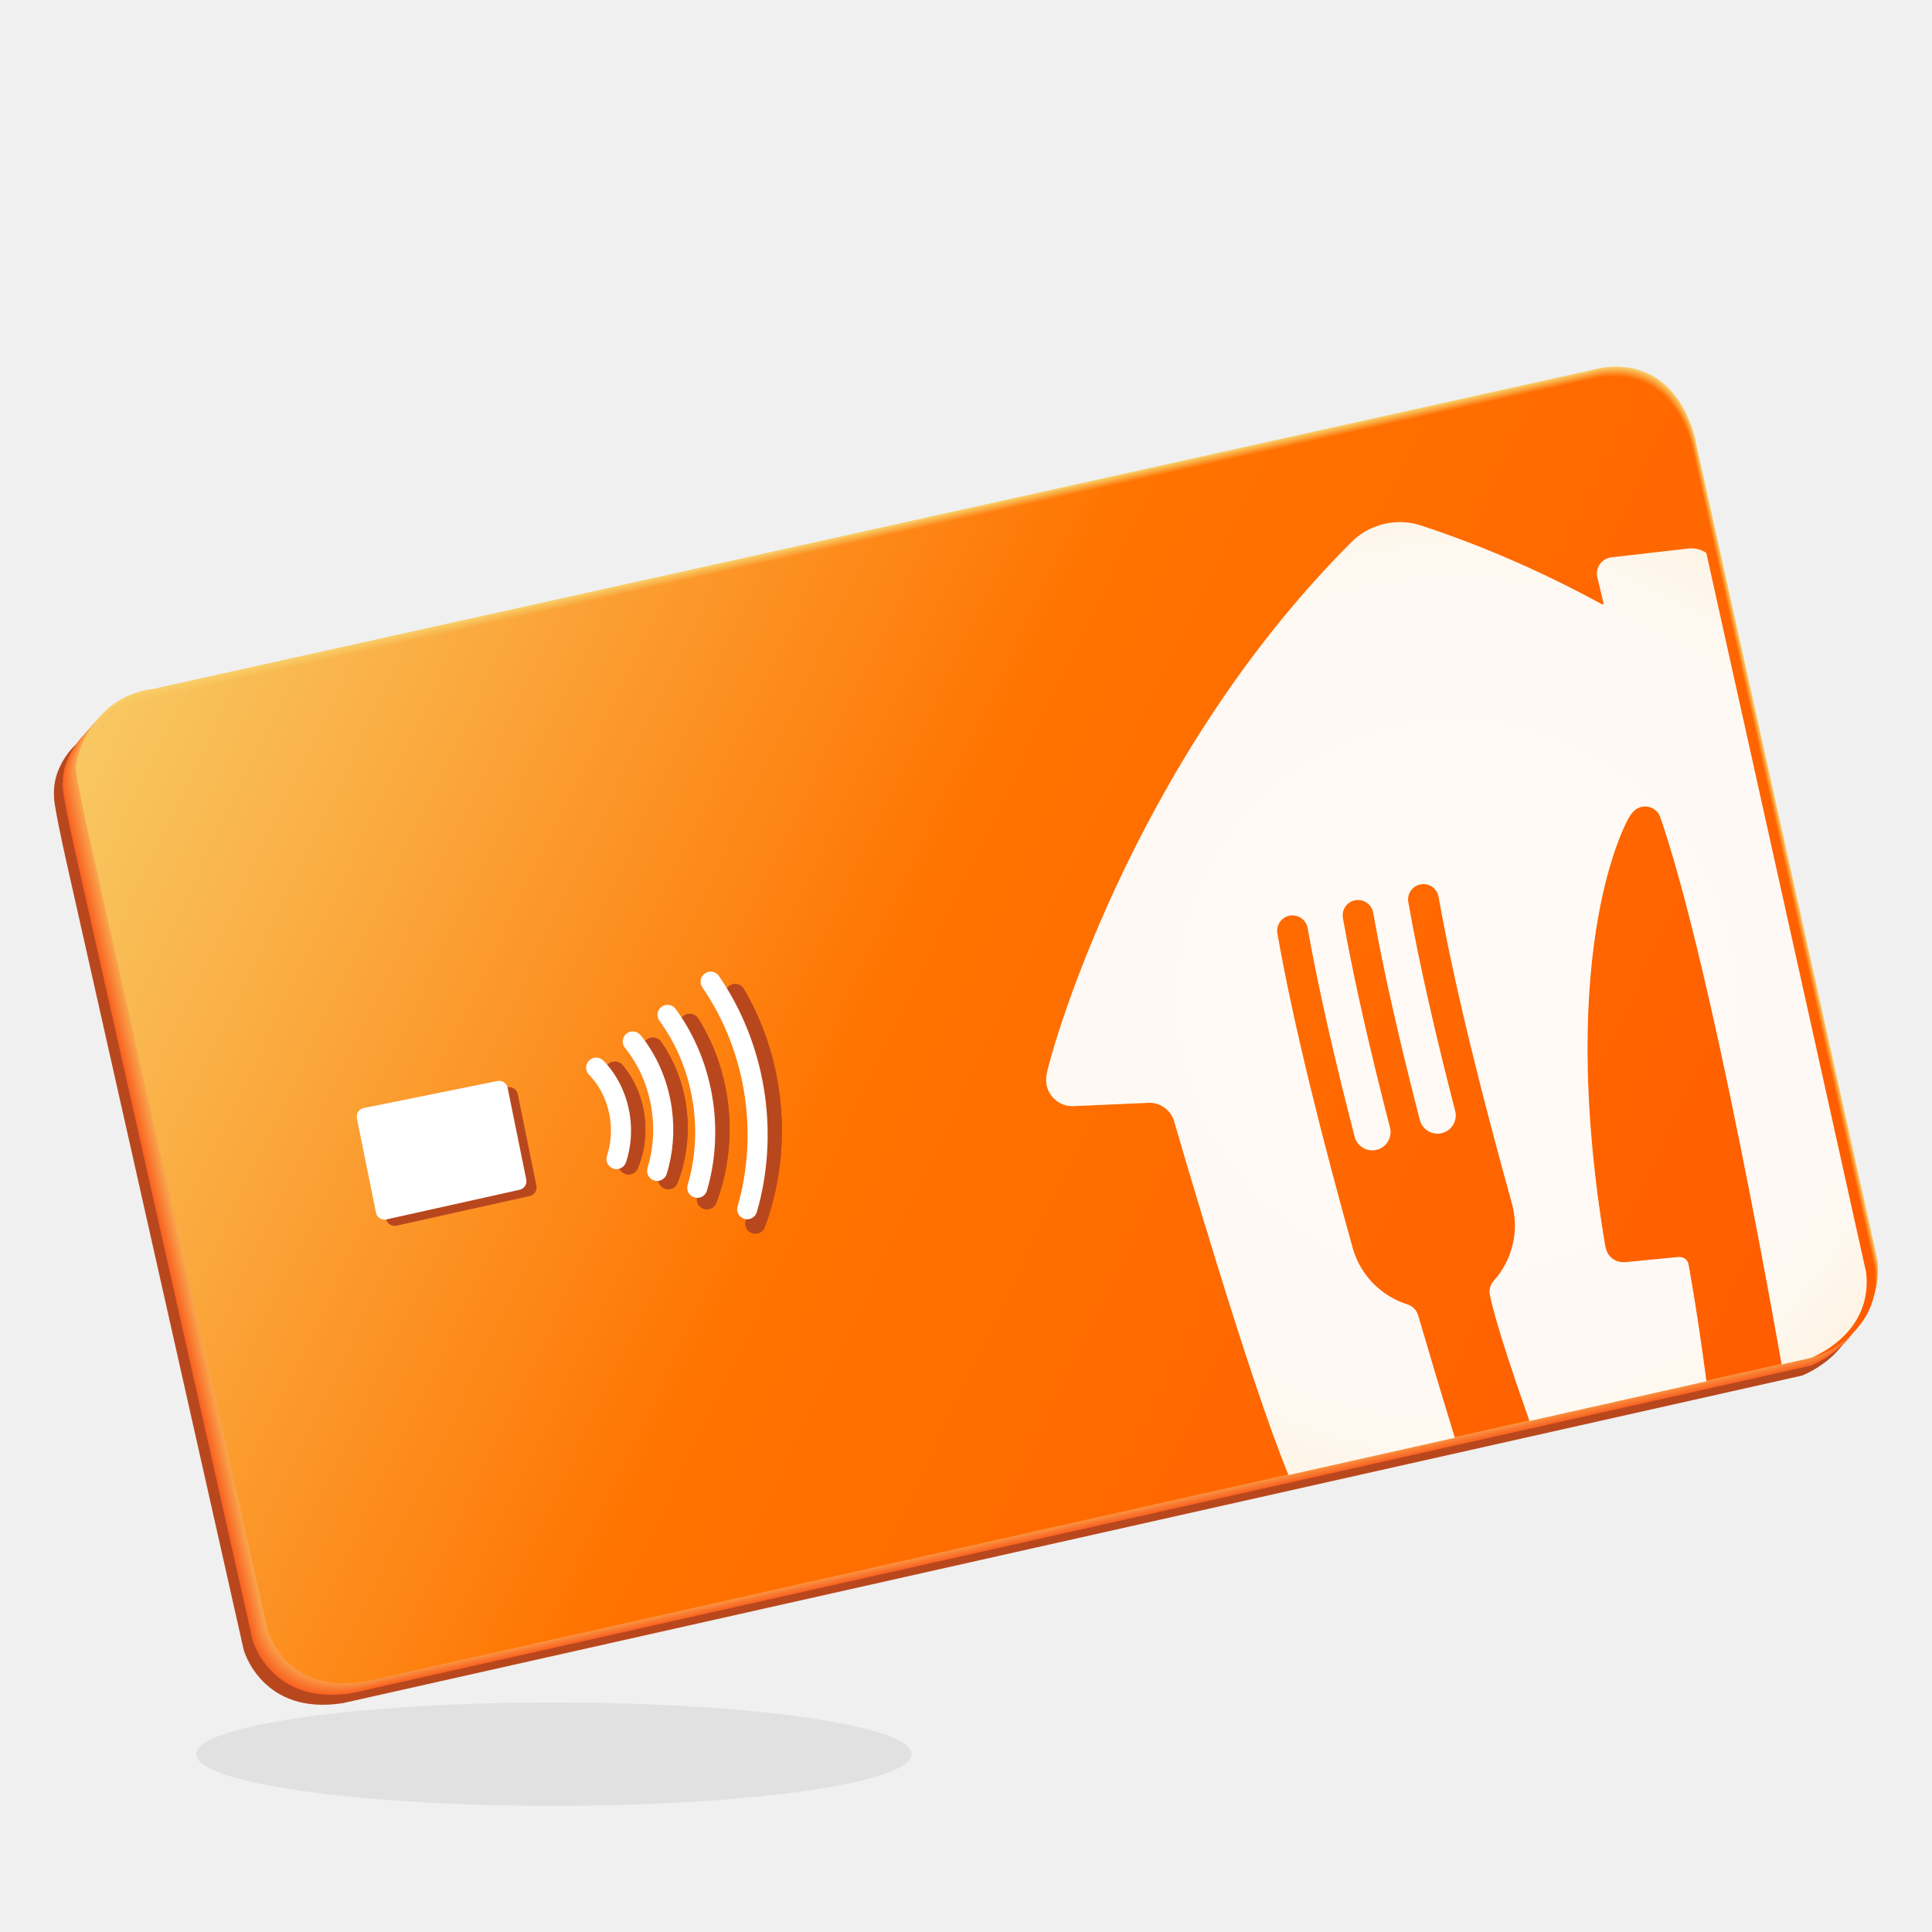
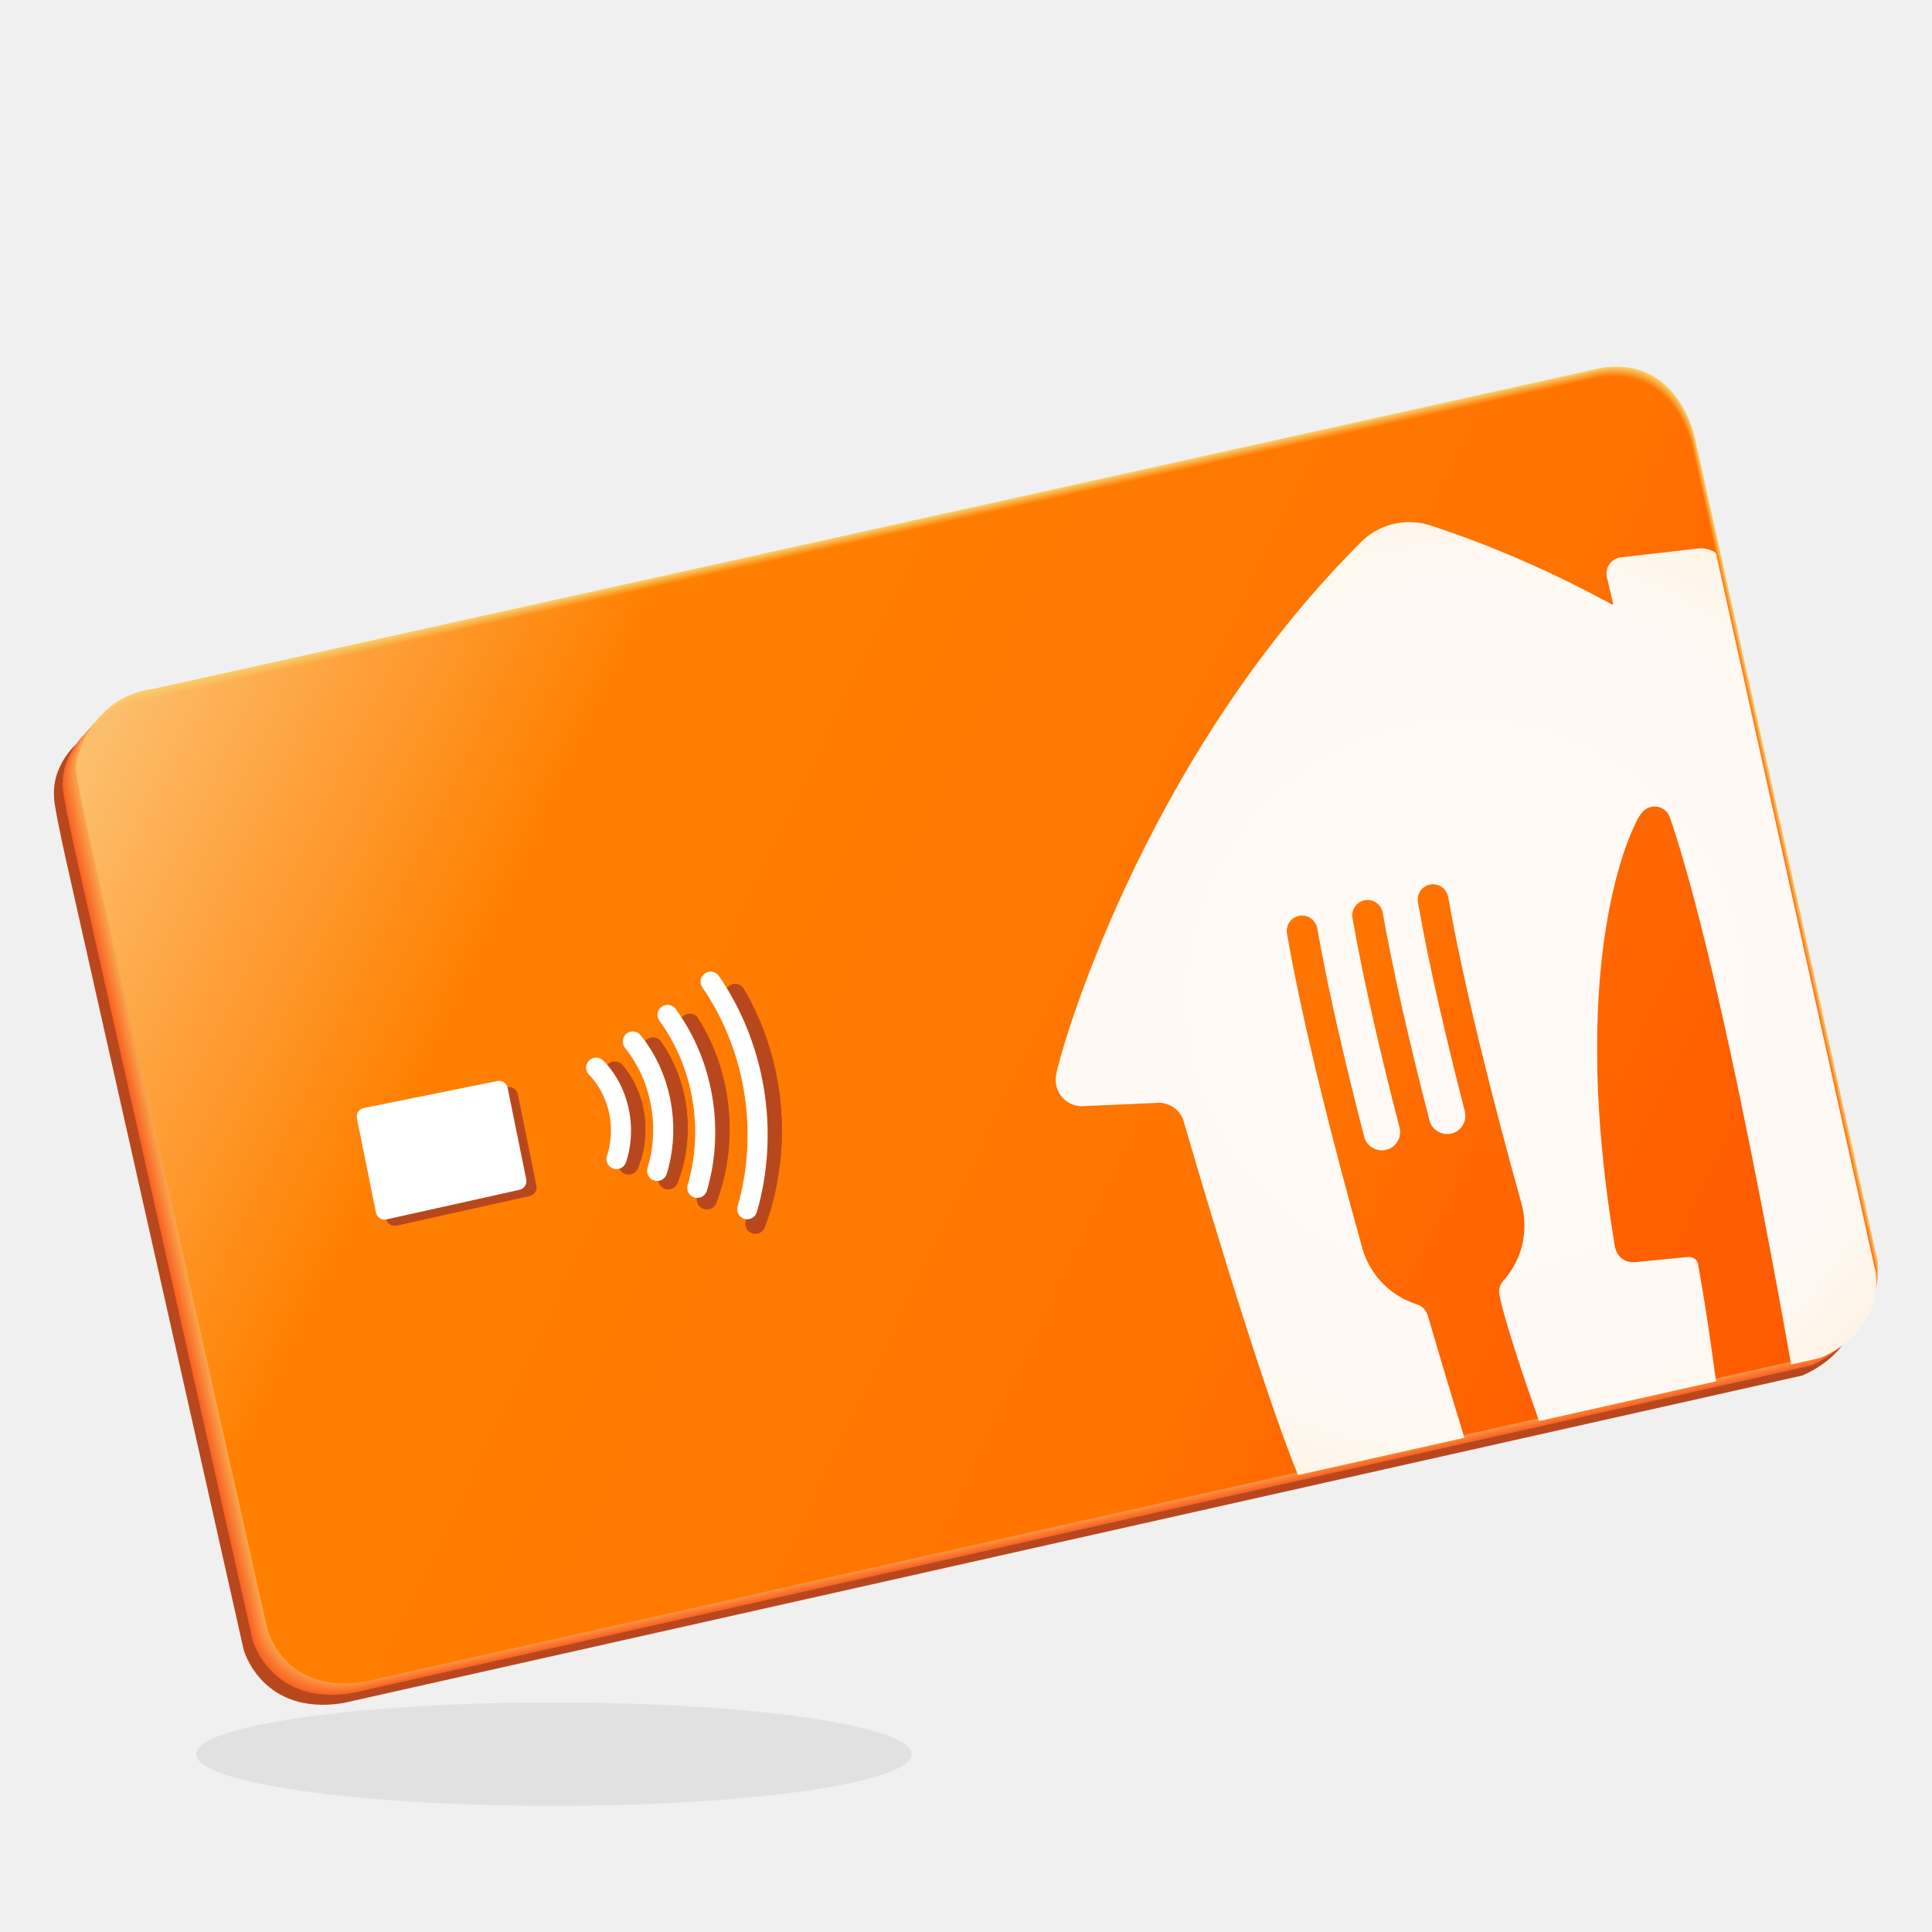
<svg xmlns="http://www.w3.org/2000/svg" width="200" height="200">
  <defs>
    <linearGradient id="i" x1="217.208" y1="157.946" x2="-39.685" y2="35.281" gradientTransform="matrix(1 -.00049 -.00049 1 -5.151 1.159)" gradientUnits="userSpaceOnUse">
-       <stop offset=".085" stop-color="#fc8d2e" />
-       <stop offset=".465" stop-color="#fc9b2e" />
-       <stop offset=".586" stop-color="#faae44" />
-       <stop offset=".794" stop-color="#f8ce69" />
-       <stop offset=".848" stop-color="#f8cf6c" />
-       <stop offset=".89" stop-color="#f8d276" />
-       <stop offset=".929" stop-color="#f9d786" />
-       <stop offset=".965" stop-color="#fadf9e" />
-       <stop offset="1" stop-color="#fbe9bc" />
-       <stop offset="1" stop-color="#fceabd" />
+       <stop offset=".09" stop-color="#fc8d2e" />
+       <stop offset=".207" stop-color="#fc912e" />
+       <stop offset=".306" stop-color="#fc9b2e" />
+       <stop offset=".606" stop-color="#fca22e" />
+       <stop offset=".701" stop-color="#fbb753" />
+       <stop offset=".83" stop-color="#fad181" />
+       <stop offset=".895" stop-color="#fadc93" />
    </linearGradient>
    <linearGradient id="a" x1="213.102" y1="158.416" x2="-43.895" y2="35.701" gradientTransform="translate(-.572 .129)" gradientUnits="userSpaceOnUse">
-       <stop offset=".085" stop-color="#f8c762" />
-       <stop offset=".465" stop-color="#f8c862" />
-       <stop offset=".794" stop-color="#f8ce69" />
-       <stop offset=".928" stop-color="#f8cf6c" />
-       <stop offset="1" stop-color="#f8d172" />
+       <stop offset=".09" stop-color="#f8c762" />
+       <stop offset=".306" stop-color="#f8c862" />
+       <stop offset=".606" stop-color="#f8c962" />
+       <stop offset=".895" stop-color="#f8d06e" />
    </linearGradient>
    <linearGradient id="c" x1="214.13" y1="158.298" x2="-42.841" y2="35.596" gradientTransform="matrix(1 0 -.00033 1 -1.717 .386)" gradientUnits="userSpaceOnUse">
-       <stop offset=".085" stop-color="#f9b855" />
-       <stop offset=".465" stop-color="#f9bd55" />
-       <stop offset=".794" stop-color="#f8ce69" />
-       <stop offset=".878" stop-color="#f8cf6c" />
-       <stop offset=".945" stop-color="#f8d276" />
-       <stop offset="1" stop-color="#f9d785" />
+       <stop offset=".09" stop-color="#f9b855" />
+       <stop offset=".296" stop-color="#f9bc55" />
+       <stop offset=".306" stop-color="#f9bd55" />
+       <stop offset=".606" stop-color="#f9bf55" />
+       <stop offset=".73" stop-color="#f9c865" />
+       <stop offset=".895" stop-color="#f9d377" />
    </linearGradient>
    <linearGradient id="d" x1="214.644" y1="158.24" x2="-42.314" y2="35.543" gradientTransform="matrix(1 -.00022 -.00022 1 -2.29 .515)" gradientUnits="userSpaceOnUse">
-       <stop offset=".085" stop-color="#fab14f" />
-       <stop offset=".465" stop-color="#fab74f" />
-       <stop offset=".794" stop-color="#f8ce69" />
-       <stop offset=".869" stop-color="#f8cf6c" />
-       <stop offset=".928" stop-color="#f8d276" />
-       <stop offset=".983" stop-color="#f9d786" />
-       <stop offset="1" stop-color="#fada8e" />
+       <stop offset=".09" stop-color="#fab14f" />
+       <stop offset=".276" stop-color="#fab54f" />
+       <stop offset=".306" stop-color="#fab74f" />
+       <stop offset=".606" stop-color="#fabb4f" />
+       <stop offset=".765" stop-color="#f9ca6a" />
+       <stop offset=".895" stop-color="#f9d47c" />
    </linearGradient>
    <linearGradient id="e" x1="215.157" y1="158.181" x2="-41.788" y2="35.491" gradientTransform="matrix(1 -.00027 -.00027 1 -2.862 .644)" gradientUnits="userSpaceOnUse">
-       <stop offset=".085" stop-color="#faaa48" />
-       <stop offset=".465" stop-color="#fab248" />
-       <stop offset=".794" stop-color="#f8ce69" />
-       <stop offset=".862" stop-color="#f8cf6c" />
-       <stop offset=".916" stop-color="#f8d276" />
-       <stop offset=".965" stop-color="#f9d786" />
-       <stop offset="1" stop-color="#fadd98" />
+       <stop offset=".09" stop-color="#faaa48" />
+       <stop offset=".249" stop-color="#faae48" />
+       <stop offset=".306" stop-color="#fab248" />
+       <stop offset=".606" stop-color="#fab648" />
+       <stop offset=".787" stop-color="#f9cb6e" />
+       <stop offset=".895" stop-color="#f9d680" />
    </linearGradient>
    <linearGradient id="f" x1="215.67" y1="158.122" x2="-41.262" y2="35.438" gradientTransform="matrix(1 -.00033 -.00033 1 -3.434 .773)" gradientUnits="userSpaceOnUse">
-       <stop offset=".085" stop-color="#fba342" />
-       <stop offset=".465" stop-color="#fbac42" />
-       <stop offset=".489" stop-color="#faae44" />
-       <stop offset=".794" stop-color="#f8ce69" />
-       <stop offset=".857" stop-color="#f8cf6c" />
-       <stop offset=".907" stop-color="#f8d276" />
-       <stop offset=".953" stop-color="#f9d786" />
-       <stop offset=".996" stop-color="#fadf9e" />
-       <stop offset="1" stop-color="#fbe0a1" />
+       <stop offset=".09" stop-color="#fba342" />
+       <stop offset=".239" stop-color="#fba742" />
+       <stop offset=".306" stop-color="#fbac42" />
+       <stop offset=".606" stop-color="#fbb142" />
+       <stop offset=".618" stop-color="#fab245" />
+       <stop offset=".803" stop-color="#f9cc73" />
+       <stop offset=".895" stop-color="#f9d785" />
    </linearGradient>
    <linearGradient id="g" x1="216.183" y1="158.063" x2="-40.736" y2="35.386" gradientTransform="matrix(1 -.00038 -.00038 1 -4.007 .901)" gradientUnits="userSpaceOnUse">
-       <stop offset=".085" stop-color="#fb9c3b" />
-       <stop offset=".465" stop-color="#fba63b" />
-       <stop offset=".532" stop-color="#faae44" />
-       <stop offset=".794" stop-color="#f8ce69" />
-       <stop offset=".853" stop-color="#f8cf6c" />
-       <stop offset=".9" stop-color="#f8d276" />
-       <stop offset=".943" stop-color="#f9d786" />
-       <stop offset=".983" stop-color="#fadf9e" />
-       <stop offset="1" stop-color="#fbe3ab" />
+       <stop offset=".09" stop-color="#fb9c3b" />
+       <stop offset=".231" stop-color="#fba03b" />
+       <stop offset=".306" stop-color="#fba63b" />
+       <stop offset=".606" stop-color="#fbac3b" />
+       <stop offset=".655" stop-color="#fab44a" />
+       <stop offset=".815" stop-color="#f9ce78" />
+       <stop offset=".895" stop-color="#f9d98a" />
    </linearGradient>
    <linearGradient id="h" x1="216.696" y1="158.005" x2="-40.21" y2="35.334" gradientTransform="matrix(1 -.00044 -.00043 1 -4.579 1.03)" gradientUnits="userSpaceOnUse">
-       <stop offset=".085" stop-color="#fc9535" />
-       <stop offset=".465" stop-color="#fca135" />
-       <stop offset=".56" stop-color="#faae44" />
-       <stop offset=".794" stop-color="#f8ce69" />
-       <stop offset=".85" stop-color="#f8cf6c" />
-       <stop offset=".895" stop-color="#f8d276" />
-       <stop offset=".935" stop-color="#f9d786" />
-       <stop offset=".973" stop-color="#fadf9e" />
-       <stop offset="1" stop-color="#fbe6b4" />
+       <stop offset=".09" stop-color="#fc9535" />
+       <stop offset=".218" stop-color="#fc9935" />
+       <stop offset=".306" stop-color="#fca135" />
+       <stop offset=".606" stop-color="#fca735" />
+       <stop offset=".68" stop-color="#fbb64f" />
+       <stop offset=".824" stop-color="#fad07d" />
+       <stop offset=".895" stop-color="#fadb8f" />
    </linearGradient>
    <linearGradient id="b" x1="213.616" y1="158.357" x2="-43.368" y2="35.649" gradientTransform="matrix(1 0 -.00022 1 -1.145 .258)" gradientUnits="userSpaceOnUse">
-       <stop offset=".085" stop-color="#f9c05c" />
-       <stop offset=".465" stop-color="#f9c35c" />
-       <stop offset=".794" stop-color="#f8ce69" />
-       <stop offset=".893" stop-color="#f8cf6c" />
-       <stop offset=".971" stop-color="#f8d276" />
-       <stop offset="1" stop-color="#f9d47c" />
+       <stop offset=".09" stop-color="#f9c05c" />
+       <stop offset=".306" stop-color="#f9c35c" />
+       <stop offset=".606" stop-color="#f9c45c" />
+       <stop offset=".655" stop-color="#f8c660" />
+       <stop offset=".895" stop-color="#f8d172" />
    </linearGradient>
    <linearGradient id="j" x1="217.72" y1="157.888" x2="-39.16" y2="35.229" gradientTransform="matrix(1 -.00054 -.00054 1 -5.724 1.288)" gradientUnits="userSpaceOnUse">
-       <stop offset=".085" stop-color="#fc8627" />
-       <stop offset=".465" stop-color="#fc9527" />
-       <stop offset=".607" stop-color="#faae44" />
-       <stop offset=".794" stop-color="#f8ce69" />
-       <stop offset=".845" stop-color="#f8cf6c" />
-       <stop offset=".886" stop-color="#f8d276" />
-       <stop offset=".923" stop-color="#f9d786" />
-       <stop offset=".958" stop-color="#fadf9e" />
-       <stop offset=".991" stop-color="#fbe9bc" />
-       <stop offset="1" stop-color="#fcedc7" />
+       <stop offset=".09" stop-color="#fc8627" />
+       <stop offset=".203" stop-color="#fc8a27" />
+       <stop offset=".306" stop-color="#fc9527" />
+       <stop offset=".606" stop-color="#fc9d27" />
+       <stop offset=".718" stop-color="#fbb958" />
+       <stop offset=".836" stop-color="#fad386" />
+       <stop offset=".895" stop-color="#fade98" />
    </linearGradient>
    <linearGradient id="k" x1="218.232" y1="157.829" x2="-38.635" y2="35.177" gradientTransform="matrix(1 -.0006 -.0006 1 -6.296 1.416)" gradientUnits="userSpaceOnUse">
-       <stop offset=".085" stop-color="#fd7f21" />
-       <stop offset=".465" stop-color="#fd8f21" />
-       <stop offset=".621" stop-color="#faae44" />
-       <stop offset=".794" stop-color="#f8ce69" />
-       <stop offset=".843" stop-color="#f8cf6c" />
-       <stop offset=".882" stop-color="#f8d276" />
-       <stop offset=".918" stop-color="#f9d786" />
-       <stop offset=".951" stop-color="#fadf9e" />
-       <stop offset=".983" stop-color="#fce9bc" />
-       <stop offset="1" stop-color="#fdf0d0" />
+       <stop offset=".09" stop-color="#fd7f21" />
+       <stop offset=".199" stop-color="#fd8321" />
+       <stop offset=".306" stop-color="#fd8f21" />
+       <stop offset=".606" stop-color="#fd9821" />
+       <stop offset=".731" stop-color="#fbba5c" />
+       <stop offset=".841" stop-color="#fad48b" />
+       <stop offset=".895" stop-color="#fadf9d" />
    </linearGradient>
    <linearGradient id="l" x1="218.743" y1="157.771" x2="-38.11" y2="35.125" gradientTransform="matrix(1 -.00065 -.00065 1 -6.868 1.545)" gradientUnits="userSpaceOnUse">
-       <stop offset=".085" stop-color="#fd781a" />
-       <stop offset=".465" stop-color="#fd8a1a" />
-       <stop offset=".635" stop-color="#faae44" />
-       <stop offset=".794" stop-color="#f8ce69" />
-       <stop offset=".842" stop-color="#f8cf6c" />
-       <stop offset=".879" stop-color="#f8d276" />
-       <stop offset=".914" stop-color="#f9d786" />
-       <stop offset=".946" stop-color="#fadf9e" />
-       <stop offset=".977" stop-color="#fbe9bc" />
-       <stop offset="1" stop-color="#fdf3d9" />
+       <stop offset=".09" stop-color="#fd781a" />
+       <stop offset=".192" stop-color="#fd7c1a" />
+       <stop offset=".306" stop-color="#fd8a1a" />
+       <stop offset=".606" stop-color="#fd941a" />
+       <stop offset=".743" stop-color="#fbbc60" />
+       <stop offset=".845" stop-color="#fad68f" />
+       <stop offset=".895" stop-color="#fae1a1" />
    </linearGradient>
    <linearGradient id="m" x1="219.254" y1="157.713" x2="-37.586" y2="35.073" gradientTransform="matrix(1 -.0007 -.0007 1 -7.44 1.674)" gradientUnits="userSpaceOnUse">
-       <stop offset=".085" stop-color="#fe7114" />
-       <stop offset=".465" stop-color="#fe8414" />
-       <stop offset=".645" stop-color="#faae44" />
-       <stop offset=".794" stop-color="#f8ce69" />
-       <stop offset=".84" stop-color="#f8cf6c" />
-       <stop offset=".876" stop-color="#f8d276" />
-       <stop offset=".91" stop-color="#f9d786" />
-       <stop offset=".941" stop-color="#fadf9e" />
-       <stop offset=".971" stop-color="#fce9bc" />
-       <stop offset=".999" stop-color="#fdf5e1" />
-       <stop offset="1" stop-color="#fef6e3" />
+       <stop offset=".09" stop-color="#fe7114" />
+       <stop offset=".189" stop-color="#fe7514" />
+       <stop offset=".3" stop-color="#fe8214" />
+       <stop offset=".306" stop-color="#fe8414" />
+       <stop offset=".606" stop-color="#fe8f14" />
+       <stop offset=".62" stop-color="#fd931b" />
+       <stop offset=".753" stop-color="#fbbd65" />
+       <stop offset=".848" stop-color="#fad794" />
+       <stop offset=".895" stop-color="#fae2a6" />
    </linearGradient>
    <linearGradient id="n" x1="219.765" y1="157.655" x2="-37.062" y2="35.021" gradientTransform="matrix(1 -.00076 -.00076 1 -8.013 1.803)" gradientUnits="userSpaceOnUse">
-       <stop offset=".085" stop-color="#fe690d" />
-       <stop offset=".465" stop-color="#fe7e0d" />
-       <stop offset=".656" stop-color="#faae44" />
-       <stop offset=".794" stop-color="#f8ce69" />
-       <stop offset=".839" stop-color="#f8cf6c" />
-       <stop offset=".874" stop-color="#f8d276" />
-       <stop offset=".906" stop-color="#f9d786" />
-       <stop offset=".937" stop-color="#fadf9e" />
-       <stop offset=".966" stop-color="#fbe9bd" />
-       <stop offset=".994" stop-color="#fdf5e2" />
-       <stop offset="1" stop-color="#fef9ec" />
+       <stop offset=".09" stop-color="#fe690d" />
+       <stop offset=".184" stop-color="#fe6d0d" />
+       <stop offset=".288" stop-color="#fe7a0d" />
+       <stop offset=".306" stop-color="#fe7e0d" />
+       <stop offset=".606" stop-color="#fe8a0d" />
+       <stop offset=".638" stop-color="#fd9520" />
+       <stop offset=".762" stop-color="#fcbf6a" />
+       <stop offset=".851" stop-color="#fbd999" />
+       <stop offset=".895" stop-color="#fbe4ab" />
    </linearGradient>
    <linearGradient id="o" x1="220.276" y1="157.596" x2="-36.538" y2="34.969" gradientTransform="matrix(1 -.00081 -.00081 1 -8.586 1.932)" gradientUnits="userSpaceOnUse">
-       <stop offset=".085" stop-color="#ff6207" />
-       <stop offset=".465" stop-color="#ff7907" />
-       <stop offset=".664" stop-color="#faae44" />
-       <stop offset=".794" stop-color="#f8ce69" />
-       <stop offset=".837" stop-color="#f8cf6c" />
-       <stop offset=".872" stop-color="#f8d276" />
-       <stop offset=".903" stop-color="#f9d786" />
-       <stop offset=".932" stop-color="#fadf9e" />
-       <stop offset=".961" stop-color="#fce9bd" />
-       <stop offset=".988" stop-color="#fef5e2" />
-       <stop offset="1" stop-color="#fffcf6" />
+       <stop offset=".09" stop-color="#ff6207" />
+       <stop offset=".179" stop-color="#ff6607" />
+       <stop offset=".279" stop-color="#ff7307" />
+       <stop offset=".306" stop-color="#ff7907" />
+       <stop offset=".606" stop-color="#ff8507" />
+       <stop offset=".651" stop-color="#fe9624" />
+       <stop offset=".769" stop-color="#fcc06e" />
+       <stop offset=".853" stop-color="#fbda9d" />
+       <stop offset=".895" stop-color="#fbe5af" />
    </linearGradient>
    <linearGradient id="p" x1="220.787" y1="157.538" x2="-36.014" y2="34.917" gradientTransform="matrix(1 -.00087 -.00087 1 -9.158 2.06)" gradientUnits="userSpaceOnUse">
-       <stop offset=".085" stop-color="#ff5b00" />
-       <stop offset=".465" stop-color="#ff7300" />
-       <stop offset=".672" stop-color="#faae44" />
-       <stop offset=".794" stop-color="#f8ce69" />
-       <stop offset=".836" stop-color="#f8cf6c" />
-       <stop offset=".87" stop-color="#f8d276" />
-       <stop offset=".9" stop-color="#f9d786" />
-       <stop offset=".929" stop-color="#fadf9e" />
-       <stop offset=".956" stop-color="#fbe9bd" />
-       <stop offset=".983" stop-color="#fdf5e2" />
-       <stop offset="1" stop-color="#fff" />
-     </linearGradient>
-     <radialGradient id="q" cx="150.767" cy="103.373" fx="150.767" fy="103.373" r="65.716" gradientUnits="userSpaceOnUse">
+       <stop offset=".09" stop-color="#ff5b00" />
+       <stop offset=".177" stop-color="#ff5f00" />
+       <stop offset=".275" stop-color="#ff6c00" />
+       <stop offset=".306" stop-color="#ff7300" />
+       <stop offset=".606" stop-color="#ff8000" />
+       <stop offset=".665" stop-color="#fe9729" />
+       <stop offset=".776" stop-color="#fcc273" />
+       <stop offset=".856" stop-color="#fbdca2" />
+       <stop offset=".895" stop-color="#fbe7b4" />
+     </linearGradient>
+     <radialGradient id="q" cx="151.755" cy="103.373" fx="151.755" fy="103.373" r="65.716" gradientUnits="userSpaceOnUse">
      <stop offset=".28" stop-color="#fff" />
      <stop offset=".596" stop-color="#fefefd" />
      <stop offset=".71" stop-color="#fefcf6" />
      <stop offset=".791" stop-color="#fef8ea" />
      <stop offset=".857" stop-color="#fdf2d9" />
      <stop offset=".913" stop-color="#fcebc3" />
      <stop offset=".962" stop-color="#fbe2a9" />
      <stop offset="1" stop-color="#fada8e" />
    </radialGradient>
  </defs>
  <path d="M173.5 49.143s-1.333-9.11-9.74-7.98l-150.572 33.4s-5.407.562-7.223 5.364c-.418 1.106-.472 2.298-.28 3.442.183 1.102.535 2.938 1.207 5.925l18.341 81.524s1.894 6.836 10.3 5.483l151.003-33.9s6.455-2.385 5.717-8.843L173.5 49.143z" fill="#b9471e" />
  <path d="M174.416 48.112s-1.333-9.11-9.74-7.98l-150.572 33.4s-5.407.562-7.223 5.364c-.418 1.106-.472 2.298-.28 3.442.183 1.102.535 2.938 1.207 5.924l18.341 81.525s1.894 6.835 10.3 5.483l151.003-33.9s6.455-2.385 5.717-8.843l-18.753-84.415z" fill="#f96422" />
  <path d="M14.21 73.393s-5.392.553-7.198 5.367a6.137 6.137 0 0 0-.371 1.716 7.2 7.2 0 0 0 .097 1.717c.184 1.103.536 2.938 1.207 5.919l18.342 81.53s1.894 6.835 10.301 5.482l150.939-33.884s6.454-2.385 5.717-8.843L174.49 47.982s-1.333-9.11-9.74-7.98L14.21 73.393z" fill="#f96b26" />
  <path d="M14.317 73.255s-5.378.543-7.174 5.37a6.23 6.23 0 0 0-.372 1.713c-.038.503-.005 1.054.105 1.71.184 1.104.536 2.938 1.205 5.913l18.344 81.535s1.894 6.836 10.302 5.483l150.874-33.868s6.455-2.385 5.717-8.843l-18.753-84.415s-1.333-9.11-9.74-7.98L14.317 73.255z" fill="#f9712b" />
  <path d="M14.424 73.117s-5.365.533-7.15 5.371a6.325 6.325 0 0 0-.374 1.71c-.036.468-.004 1.005.113 1.706.185 1.104.537 2.937 1.205 5.907l18.345 81.54s1.894 6.836 10.303 5.483l150.81-33.853s6.455-2.385 5.717-8.843L174.64 47.723s-1.333-9.11-9.74-7.98L14.424 73.117z" fill="#f9782f" />
  <path d="M14.53 72.98s-5.35.522-7.126 5.372a6.424 6.424 0 0 0-.374 1.708c-.034.431-.004.954.121 1.699.185 1.105.537 2.936 1.204 5.902L26.7 169.205s1.894 6.837 10.304 5.483l150.745-33.837s6.455-2.384 5.717-8.843l-18.752-84.414s-1.334-9.11-9.74-7.98L14.53 72.979z" fill="#f97e34" />
  <path d="M14.637 72.842s-5.336.512-7.102 5.375a6.526 6.526 0 0 0-.376 1.704c-.032.395-.003.904.13 1.693.185 1.106.537 2.936 1.203 5.896l18.346 81.55s1.895 6.837 10.306 5.483l150.681-33.821s6.455-2.385 5.717-8.843l-18.753-84.415s-1.333-9.11-9.74-7.98L14.637 72.842z" fill="#f98538" />
  <path d="M14.744 72.704s-5.322.503-7.079 5.377a6.63 6.63 0 0 0-.376 1.701c-.03.36-.003.854.138 1.688.185 1.106.537 2.935 1.201 5.89l18.348 81.554s1.895 6.838 10.307 5.484L187.9 140.592s6.454-2.384 5.717-8.843l-18.753-84.415s-1.333-9.11-9.74-7.98l-150.38 33.35z" fill="#f98c3d" />
  <path d="M14.85 72.566s-5.308.493-7.054 5.379a6.74 6.74 0 0 0-.377 1.699c-.028.323-.003.803.145 1.68.186 1.108.537 2.936 1.201 5.885l18.35 81.56s1.894 6.837 10.307 5.483l150.552-33.79s6.455-2.384 5.717-8.842l-18.753-84.415s-1.333-9.11-9.74-7.98L14.851 72.565z" fill="#f99241" />
  <path d="M14.957 72.428s-5.294.483-7.03 5.381c-.19.533-.326 1.1-.379 1.696-.025.287-.002.753.154 1.675.186 1.108.537 2.935 1.2 5.879l18.35 81.564s1.895 6.838 10.31 5.484l150.487-33.774s6.455-2.385 5.717-8.843l-18.753-84.415s-1.333-9.11-9.74-7.98L14.957 72.428z" fill="#f99946" />
  <path d="M15.064 72.29s-5.28.473-7.007 5.383a6.97 6.97 0 0 0-.38 1.693c-.022.251 0 .703.163 1.67.186 1.108.537 2.933 1.199 5.872l18.35 81.57s1.896 6.838 10.311 5.484l150.423-33.758s6.455-2.385 5.717-8.843l-18.752-84.415s-1.334-9.11-9.74-7.98L15.063 72.29z" fill="#f8a04a" />
  <path d="M15.17 72.152s-5.265.463-6.982 5.385a7.09 7.09 0 0 0-.38 1.69c-.02.216-.001.653.17 1.664.186 1.109.537 2.933 1.197 5.867l18.353 81.574s1.895 6.839 10.311 5.484l150.36-33.742s6.454-2.385 5.716-8.843l-18.753-84.415s-1.333-9.11-9.74-7.98L15.17 72.152z" fill="#f8a64e" />
  <path d="M15.277 72.014s-5.252.453-6.958 5.387a7.216 7.216 0 0 0-.382 1.688c-.017.179 0 .602.178 1.657.187 1.11.538 2.933 1.197 5.861l18.353 81.58s1.896 6.839 10.313 5.484l150.295-33.727s6.454-2.384 5.717-8.842l-18.753-84.415s-1.334-9.11-9.74-7.98L15.276 72.014z" fill="#f8ad53" />
  <path d="M15.384 71.876s-5.238.443-6.934 5.39c-.18.52-.325 1.08-.383 1.684-.014.143 0 .551.186 1.652.187 1.11.538 2.932 1.196 5.855l18.354 81.584s1.896 6.84 10.314 5.484l150.23-33.71s6.455-2.385 5.717-8.843l-18.753-84.415s-1.333-9.11-9.74-7.98l-150.187 33.3z" fill="#f8b457" />
  <path d="M15.49 71.738s-5.223.434-6.91 5.392a7.482 7.482 0 0 0-.384 1.681c-.01.108.001.501.195 1.646.187 1.111.538 2.932 1.195 5.85l18.355 81.588s1.896 6.84 10.315 5.485l150.166-33.695s6.455-2.384 5.717-8.843l-18.753-84.415s-1.333-9.11-9.74-7.98L15.49 71.739z" fill="#f8ba5c" />
  <path d="M15.598 71.6s-5.21.424-6.887 5.394a7.622 7.622 0 0 0-.385 1.678c-.007.072.001.451.202 1.64.188 1.112.539 2.931 1.194 5.844L28.08 167.75s1.896 6.84 10.316 5.485l150.101-33.68s6.455-2.384 5.717-8.842L175.46 46.298s-1.333-9.11-9.74-7.98L15.598 71.6z" fill="#f8c160" />
  <path d="M15.704 71.462s-5.196.414-6.862 5.396a7.768 7.768 0 0 0-.387 1.676c-.003.035.002.4.211 1.633.188 1.113.539 2.931 1.193 5.839l18.358 81.598s1.896 6.841 10.317 5.485l150.037-33.663s6.455-2.384 5.717-8.843l-18.753-84.415s-1.333-9.11-9.74-7.98L15.705 71.463z" fill="#f8c765" />
  <path d="M175.61 46.039s-1.334-9.11-9.74-7.98L15.81 71.324s-6.291.49-7.226 7.07c0 0 .009 1.229 1.41 7.461l18.36 81.603s1.896 6.842 10.318 5.486l149.973-33.647s6.454-2.385 5.717-8.843L175.61 46.039z" fill="#f8ce69" />
  <path d="M175.593 46.101s-1.333-9.11-9.743-7.98L15.754 71.397s-6.28.487-7.215 7.067c0 0 .011 1.228 1.413 7.46l18.36 81.605s1.88 6.844 10.304 5.487l150.01-33.656s6.457-2.385 5.72-8.843l-18.753-84.415z" fill="url(#a)" />
  <path d="M175.576 46.163s-1.333-9.11-9.745-7.979L15.697 71.467s-6.268.484-7.204 7.065c0 0 .014 1.226 1.416 7.459l18.36 81.606s1.863 6.847 10.29 5.49l150.049-33.665s6.458-2.385 5.72-8.844l-18.752-84.415z" fill="url(#b)" />
  <path d="M175.558 46.226s-1.332-9.11-9.746-7.979L15.64 71.538s-6.256.481-7.193 7.062c0 0 .016 1.226 1.418 7.459l18.36 81.607s1.848 6.85 10.277 5.492l150.087-33.673s6.46-2.386 5.722-8.844l-18.753-84.415z" fill="url(#c)" />
  <path d="M175.541 46.288s-1.332-9.11-9.748-7.978l-150.21 33.3s-6.245.477-7.182 7.059c0 0 .019 1.225 1.42 7.458l18.36 81.608s1.833 6.852 10.263 5.494l150.126-33.681s6.461-2.387 5.724-8.845l-18.753-84.415z" fill="url(#d)" />
  <path d="M175.524 46.35s-1.332-9.11-9.75-7.977L15.525 71.68s-6.232.475-7.17 7.056c0 0 .021 1.225 1.423 7.458l18.36 81.609s1.816 6.855 10.25 5.497l150.163-33.69s6.463-2.387 5.726-8.846L175.524 46.35z" fill="url(#e)" />
  <path d="M175.507 46.413s-1.332-9.11-9.752-7.978L15.468 71.752s-6.22.472-7.16 7.053c0 0 .025 1.225 1.427 7.458l18.36 81.61s1.8 6.858 10.235 5.5l150.202-33.7s6.464-2.387 5.728-8.845l-18.753-84.415z" fill="url(#f)" />
  <path d="M175.49 46.475s-1.332-9.11-9.754-7.977L15.411 71.824s-6.21.468-7.148 7.05c0 0 .026 1.223 1.429 7.456l18.36 81.612s1.784 6.86 10.22 5.501l150.24-33.707s6.467-2.387 5.73-8.846L175.49 46.475z" fill="url(#g)" />
  <path d="M175.473 46.537s-1.332-9.11-9.756-7.976L15.354 71.895s-6.198.465-7.138 7.047c0 0 .03 1.223 1.432 7.456l18.361 81.613s1.767 6.864 10.207 5.504l150.278-33.716s6.468-2.388 5.732-8.847l-18.753-84.415z" fill="url(#h)" />
  <path d="M175.456 46.6s-1.332-9.11-9.758-7.976L15.296 71.966s-6.185.462-7.126 7.045c0 0 .032 1.222 1.435 7.455l18.361 81.614s1.751 6.866 10.193 5.506l150.316-33.725s6.47-2.388 5.733-8.846L175.456 46.6z" fill="url(#i)" />
  <path d="M175.439 46.662s-1.332-9.11-9.76-7.976L15.24 72.038s-6.174.459-7.115 7.041c0 0 .035 1.222 1.437 7.455l18.362 81.616s1.735 6.868 10.178 5.507l150.355-33.733s6.471-2.388 5.735-8.847L175.44 46.662z" fill="url(#j)" />
  <path d="M175.422 46.724s-1.331-9.11-9.762-7.975L15.182 72.11s-6.162.456-7.104 7.039c0 0 .037 1.22 1.44 7.454l18.362 81.617s1.719 6.87 10.164 5.51l150.393-33.742s6.473-2.389 5.737-8.848l-18.752-84.415z" fill="url(#k)" />
  <path d="M175.405 46.787s-1.331-9.11-9.764-7.975L15.125 72.18s-6.15.453-7.093 7.036c0 0 .04 1.22 1.442 7.454l18.362 81.618s1.703 6.874 10.151 5.512l150.43-33.75s6.476-2.39 5.74-8.848l-18.752-84.415z" fill="url(#l)" />
  <path d="M175.388 46.849s-1.331-9.11-9.766-7.974L15.068 72.252s-6.139.45-7.082 7.032c0 0 .042 1.22 1.445 7.454l18.362 81.619s1.687 6.877 10.137 5.514l150.469-33.759s6.476-2.39 5.74-8.848l-18.751-84.415z" fill="url(#m)" />
  <path d="M175.37 46.911s-1.33-9.11-9.767-7.974L15.011 72.323s-6.127.446-7.071 7.03c0 0 .045 1.219 1.447 7.453l18.363 81.62s1.67 6.88 10.123 5.517l150.507-33.768s6.478-2.39 5.743-8.849L175.37 46.911z" fill="url(#n)" />
  <path d="M175.354 46.973s-1.331-9.11-9.77-7.973L14.954 72.394s-6.116.444-7.06 7.027c0 0 .047 1.219 1.45 7.453l18.363 81.621s1.654 6.882 10.108 5.52l150.546-33.777s6.48-2.39 5.745-8.85l-18.752-84.415z" fill="url(#o)" />
  <path d="M175.336 47.036s-1.33-9.11-9.77-7.973L14.895 72.466s-6.103.44-7.048 7.024c0 0 .05 1.217 1.452 7.451l18.364 81.623s1.638 6.885 10.094 5.521l150.584-33.784s6.481-2.391 5.746-8.85l-18.752-84.415z" fill="url(#p)" />
-   <path d="M176.632 57.233a2.773 2.773 0 0 0-1.842-.448l-7.975.914a1.684 1.684 0 0 0-1.454 2.065l.643 2.693a.102.102 0 0 1-.146.113c-5.64-3.073-11.838-5.884-18.483-8.076a7.047 7.047 0 0 0-4.114-.246l-.004.002a7.047 7.047 0 0 0-3.559 2.078c-22.814 22.912-31.13 53.288-31.346 54.899a2.727 2.727 0 0 0 2.631 3.284l8.064-.357a2.712 2.712 0 0 1 2.464 1.79c.358 1.243 7.815 26.949 11.88 36.75l17.207-3.86a902.872 902.872 0 0 1-3.643-12.154l-.154-.517a1.68 1.68 0 0 0-1.097-1.126 8.558 8.558 0 0 1-5.649-5.748c-2.95-10.564-6.098-22.835-7.817-32.615a1.595 1.595 0 1 1 3.14-.554c1.156 6.517 2.936 14.123 4.865 21.586a1.887 1.887 0 0 0 3.654-.94c-1.941-7.514-3.73-15.17-4.88-21.71a1.595 1.595 0 1 1 3.141-.555c1.149 6.483 2.917 14.043 4.834 21.468l.001.004a1.885 1.885 0 0 0 3.652-.932c-1.93-7.48-3.708-15.094-4.852-21.604a1.595 1.595 0 1 1 3.14-.554c1.685 9.504 4.7 21.324 7.566 31.639a31.675 31.675 0 0 1 .068.255l.025.102a8.551 8.551 0 0 1-1.968 7.722 1.635 1.635 0 0 0-.397 1.37s.19 1.643 2.746 9.218c.527 1.531.983 2.84 1.359 3.91l18.318-4.11c-1.047-7.86-1.87-12.167-1.87-12.167-.112-.469-.554-.735-1.041-.695l-5.487.536c-.876.053-1.498-.346-1.83-.94a2.598 2.598 0 0 1-.262-.804c-5.234-31.444 2.474-44.304 2.474-44.304.228-.378.393-.545.393-.545a1.681 1.681 0 0 1 2.654.135s.135.195.31.712c3.201 9.512 6.723 26.16 9.262 39.197 1.437 7.383 2.58 13.724 3.182 17.129l3.028-.68s6.454-2.384 5.716-8.842l-16.547-74.488z" fill="url(#q)" />
+   <path d="M177.62 57.233a2.773 2.773 0 0 0-1.842-.448l-7.975.914a1.684 1.684 0 0 0-1.454 2.065l.643 2.693a.102.102 0 0 1-.146.113c-5.64-3.073-11.838-5.884-18.483-8.076a7.047 7.047 0 0 0-4.114-.246l-.003.002a7.047 7.047 0 0 0-3.56 2.078c-22.814 22.912-31.13 53.288-31.345 54.899a2.727 2.727 0 0 0 2.631 3.284l8.063-.357a2.712 2.712 0 0 1 2.464 1.79c.358 1.243 7.815 26.949 11.88 36.75l17.208-3.86a902.872 902.872 0 0 1-3.644-12.154l-.154-.517a1.68 1.68 0 0 0-1.096-1.126 8.558 8.558 0 0 1-5.65-5.748c-2.95-10.564-6.098-22.835-7.817-32.615a1.595 1.595 0 1 1 3.141-.554c1.155 6.517 2.935 14.123 4.864 21.586a1.887 1.887 0 0 0 3.654-.94c-1.941-7.514-3.73-15.17-4.88-21.71a1.595 1.595 0 1 1 3.141-.555c1.149 6.483 2.917 14.043 4.834 21.468l.001.004a1.885 1.885 0 0 0 3.653-.932c-1.931-7.48-3.709-15.094-4.853-21.604a1.595 1.595 0 1 1 3.141-.554c1.684 9.504 4.698 21.324 7.565 31.639a31.675 31.675 0 0 1 .068.255l.026.102a8.551 8.551 0 0 1-1.968 7.722 1.635 1.635 0 0 0-.398 1.37s.19 1.643 2.746 9.218c.528 1.531.984 2.84 1.36 3.91l18.318-4.11c-1.048-7.86-1.87-12.167-1.87-12.167-.112-.469-.555-.735-1.042-.695l-5.487.536c-.875.053-1.498-.346-1.83-.94a2.598 2.598 0 0 1-.262-.804c-5.234-31.444 2.474-44.304 2.474-44.304.228-.378.393-.545.393-.545a1.681 1.681 0 0 1 2.654.135s.136.195.31.712c3.202 9.512 6.724 26.16 9.262 39.197 1.437 7.383 2.58 13.724 3.182 17.129l3.028-.68s6.455-2.384 5.717-8.842L177.62 57.233z" fill="url(#q)" />
  <path d="m39.973 126.178-1.976-9.763a.903.903 0 0 1 .706-1.064l13.835-2.797a.903.903 0 0 1 1.064.706l1.927 9.49a.903.903 0 0 1-.689 1.062l-13.786 3.069a.903.903 0 0 1-1.081-.703z" fill="#b9471e" />
  <path d="m38.921 125.531-1.975-9.763a.903.903 0 0 1 .706-1.065l13.835-2.796a.903.903 0 0 1 1.063.705l1.928 9.492a.903.903 0 0 1-.689 1.06l-13.786 3.07a.903.903 0 0 1-1.082-.703z" fill="#fff" />
  <path d="M75.693 101.943a1.04 1.04 0 0 0-.484 1.483c2.068 3.51 3.31 7.58 3.589 11.766.255 3.823-.293 7.679-1.584 11.15a1.04 1.04 0 0 0 1.948.726c1.393-3.746 1.985-7.9 1.71-12.015-.3-4.508-1.64-8.894-3.873-12.682a1.04 1.04 0 0 0-1.306-.428zM70.985 105.031a1.038 1.038 0 0 0-.468 1.51c1.671 2.647 2.669 5.763 2.886 9.01.188 2.823-.22 5.659-1.183 8.202a1.04 1.04 0 1 0 1.944.736c1.067-2.82 1.521-5.958 1.313-9.076-.24-3.591-1.347-7.043-3.201-9.982a1.04 1.04 0 0 0-1.29-.4zM71.16 115.701c.155 2.309-.193 4.634-1.005 6.724a1.04 1.04 0 1 1-1.938-.754c.703-1.808 1.004-3.824.87-5.831-.166-2.484-.973-4.825-2.334-6.771a1.04 1.04 0 1 1 1.704-1.191c1.578 2.256 2.513 4.962 2.704 7.823zM63.241 109.978a1.04 1.04 0 0 0-.381 1.626c1.078 1.274 1.737 2.959 1.856 4.744a8.49 8.49 0 0 1-.59 3.752 1.04 1.04 0 1 0 1.924.784c.592-1.45.848-3.067.74-4.674-.148-2.226-.98-4.339-2.344-5.949a1.04 1.04 0 0 0-1.205-.283z" fill="#b9471e" />
  <path d="M75.693 101.943a1.04 1.04 0 0 0-.484 1.483c2.068 3.51 3.31 7.58 3.589 11.766.255 3.823-.293 7.679-1.584 11.15a1.04 1.04 0 0 0 1.948.726c1.393-3.746 1.985-7.9 1.71-12.015-.3-4.508-1.64-8.894-3.873-12.682a1.04 1.04 0 0 0-1.306-.428zM70.985 105.031a1.038 1.038 0 0 0-.468 1.51c1.671 2.647 2.669 5.763 2.886 9.01.188 2.823-.22 5.659-1.183 8.202a1.04 1.04 0 1 0 1.944.736c1.067-2.82 1.521-5.958 1.313-9.076-.24-3.591-1.347-7.043-3.201-9.982a1.04 1.04 0 0 0-1.29-.4zM71.16 115.701c.155 2.309-.193 4.634-1.005 6.724a1.04 1.04 0 1 1-1.938-.754c.703-1.808 1.004-3.824.87-5.831-.166-2.484-.973-4.825-2.334-6.771a1.04 1.04 0 1 1 1.704-1.191c1.578 2.256 2.513 4.962 2.704 7.823zM63.241 109.978a1.04 1.04 0 0 0-.381 1.626c1.078 1.274 1.737 2.959 1.856 4.744a8.49 8.49 0 0 1-.59 3.752 1.04 1.04 0 1 0 1.924.784c.592-1.45.848-3.067.74-4.674-.148-2.226-.98-4.339-2.344-5.949a1.04 1.04 0 0 0-1.205-.283z" fill="#b9471e" />
  <path d="M73.083 100.695a1.04 1.04 0 0 0-.377 1.513c2.313 3.354 3.842 7.324 4.42 11.48.528 3.796.257 7.68-.783 11.236a1.04 1.04 0 0 0 1.995.583c1.122-3.835 1.415-8.02.847-12.105-.622-4.476-2.271-8.755-4.768-12.374a1.04 1.04 0 0 0-1.334-.333zM73.83 114.146c.43 3.095.201 6.258-.662 9.146a1.04 1.04 0 0 1-1.992-.595c.779-2.605.984-5.463.594-8.265-.448-3.224-1.665-6.26-3.521-8.781a1.04 1.04 0 0 1 1.674-1.233c2.06 2.799 3.411 6.163 3.906 9.728zM69.545 114.742c.319 2.292.138 4.636-.523 6.778a1.039 1.039 0 1 1-1.987-.613c.572-1.854.728-3.886.45-5.879-.342-2.466-1.314-4.743-2.81-6.587a1.04 1.04 0 0 1 1.614-1.31c1.735 2.138 2.861 4.77 3.256 7.61zM61.237 109.599a1.041 1.041 0 0 0-.265 1.649c1.167 1.194 1.945 2.827 2.191 4.6a8.494 8.494 0 0 1-.321 3.783 1.04 1.04 0 1 0 1.976.646c.486-1.49.626-3.12.404-4.716-.307-2.21-1.288-4.257-2.763-5.766a1.04 1.04 0 0 0-1.222-.196z" fill="#fff" />
-   <path d="M176.632 57.233a2.773 2.773 0 0 0-1.842-.448l-7.975.914a1.684 1.684 0 0 0-1.454 2.065l.643 2.693a.102.102 0 0 1-.146.113c-5.64-3.073-11.838-5.884-18.483-8.076a7.047 7.047 0 0 0-4.114-.246l-.004.002a7.047 7.047 0 0 0-3.559 2.078c-22.814 22.912-31.13 53.288-31.346 54.899a2.727 2.727 0 0 0 2.631 3.284l8.064-.357a2.712 2.712 0 0 1 2.464 1.79c.358 1.243 7.815 26.949 11.88 36.75l17.207-3.86a902.872 902.872 0 0 1-3.643-12.154l-.154-.517a1.68 1.68 0 0 0-1.097-1.126 8.558 8.558 0 0 1-5.649-5.748c-2.95-10.564-6.098-22.835-7.817-32.615a1.595 1.595 0 1 1 3.14-.554c1.156 6.517 2.936 14.123 4.865 21.586a1.887 1.887 0 0 0 3.654-.94c-1.941-7.514-3.73-15.17-4.88-21.71a1.595 1.595 0 1 1 3.141-.555c1.149 6.483 2.917 14.043 4.834 21.468l.001.004a1.885 1.885 0 0 0 3.652-.932c-1.93-7.48-3.708-15.094-4.852-21.604a1.595 1.595 0 1 1 3.14-.554c1.685 9.504 4.7 21.324 7.566 31.639a31.675 31.675 0 0 1 .068.255l.025.102a8.551 8.551 0 0 1-1.968 7.722 1.635 1.635 0 0 0-.397 1.37s.19 1.643 2.746 9.218c.527 1.531.983 2.84 1.359 3.91l18.318-4.11c-1.047-7.86-1.87-12.167-1.87-12.167-.112-.469-.554-.735-1.041-.695l-5.487.536c-.876.053-1.498-.346-1.83-.94a2.598 2.598 0 0 1-.262-.804c-5.234-31.444 2.474-44.304 2.474-44.304.228-.378.393-.545.393-.545a1.681 1.681 0 0 1 2.654.135s.135.195.31.712c3.201 9.512 6.723 26.16 9.262 39.197 1.437 7.383 2.58 13.724 3.182 17.129l3.028-.68s6.454-2.384 5.716-8.842l-16.547-74.488z" fill="#ffefe1" opacity=".29" />
+   <path d="M177.62 57.233a2.773 2.773 0 0 0-1.842-.448l-7.975.914a1.684 1.684 0 0 0-1.454 2.065l.643 2.693a.102.102 0 0 1-.146.113c-5.64-3.073-11.838-5.884-18.483-8.076a7.047 7.047 0 0 0-4.114-.246l-.003.002a7.047 7.047 0 0 0-3.56 2.078c-22.814 22.912-31.13 53.288-31.345 54.899a2.727 2.727 0 0 0 2.631 3.284l8.063-.357a2.712 2.712 0 0 1 2.464 1.79c.358 1.243 7.815 26.949 11.88 36.75l17.208-3.86a902.872 902.872 0 0 1-3.644-12.154l-.154-.517a1.68 1.68 0 0 0-1.096-1.126 8.558 8.558 0 0 1-5.65-5.748c-2.95-10.564-6.098-22.835-7.817-32.615a1.595 1.595 0 1 1 3.141-.554c1.155 6.517 2.935 14.123 4.864 21.586a1.887 1.887 0 0 0 3.654-.94c-1.941-7.514-3.73-15.17-4.88-21.71a1.595 1.595 0 1 1 3.141-.555c1.149 6.483 2.917 14.043 4.834 21.468l.001.004a1.885 1.885 0 0 0 3.653-.932c-1.931-7.48-3.709-15.094-4.853-21.604a1.595 1.595 0 1 1 3.141-.554c1.684 9.504 4.698 21.324 7.565 31.639a31.675 31.675 0 0 1 .068.255l.026.102a8.551 8.551 0 0 1-1.968 7.722 1.635 1.635 0 0 0-.398 1.37s.19 1.643 2.746 9.218c.528 1.531.984 2.84 1.36 3.91l18.318-4.11c-1.048-7.86-1.87-12.167-1.87-12.167-.112-.469-.555-.735-1.042-.695l-5.487.536c-.875.053-1.498-.346-1.83-.94a2.598 2.598 0 0 1-.262-.804c-5.234-31.444 2.474-44.304 2.474-44.304.228-.378.393-.545.393-.545a1.681 1.681 0 0 1 2.654.135s.136.195.31.712c3.202 9.512 6.724 26.16 9.262 39.197 1.437 7.383 2.58 13.724 3.182 17.129l3.028-.68s6.455-2.384 5.717-8.842L177.62 57.233z" fill="#ffefe1" opacity=".29" />
  <g>
    <ellipse cx="57.332" cy="181.591" rx="37.022" ry="5.35" fill="#090909" opacity=".07" />
  </g>
</svg>
